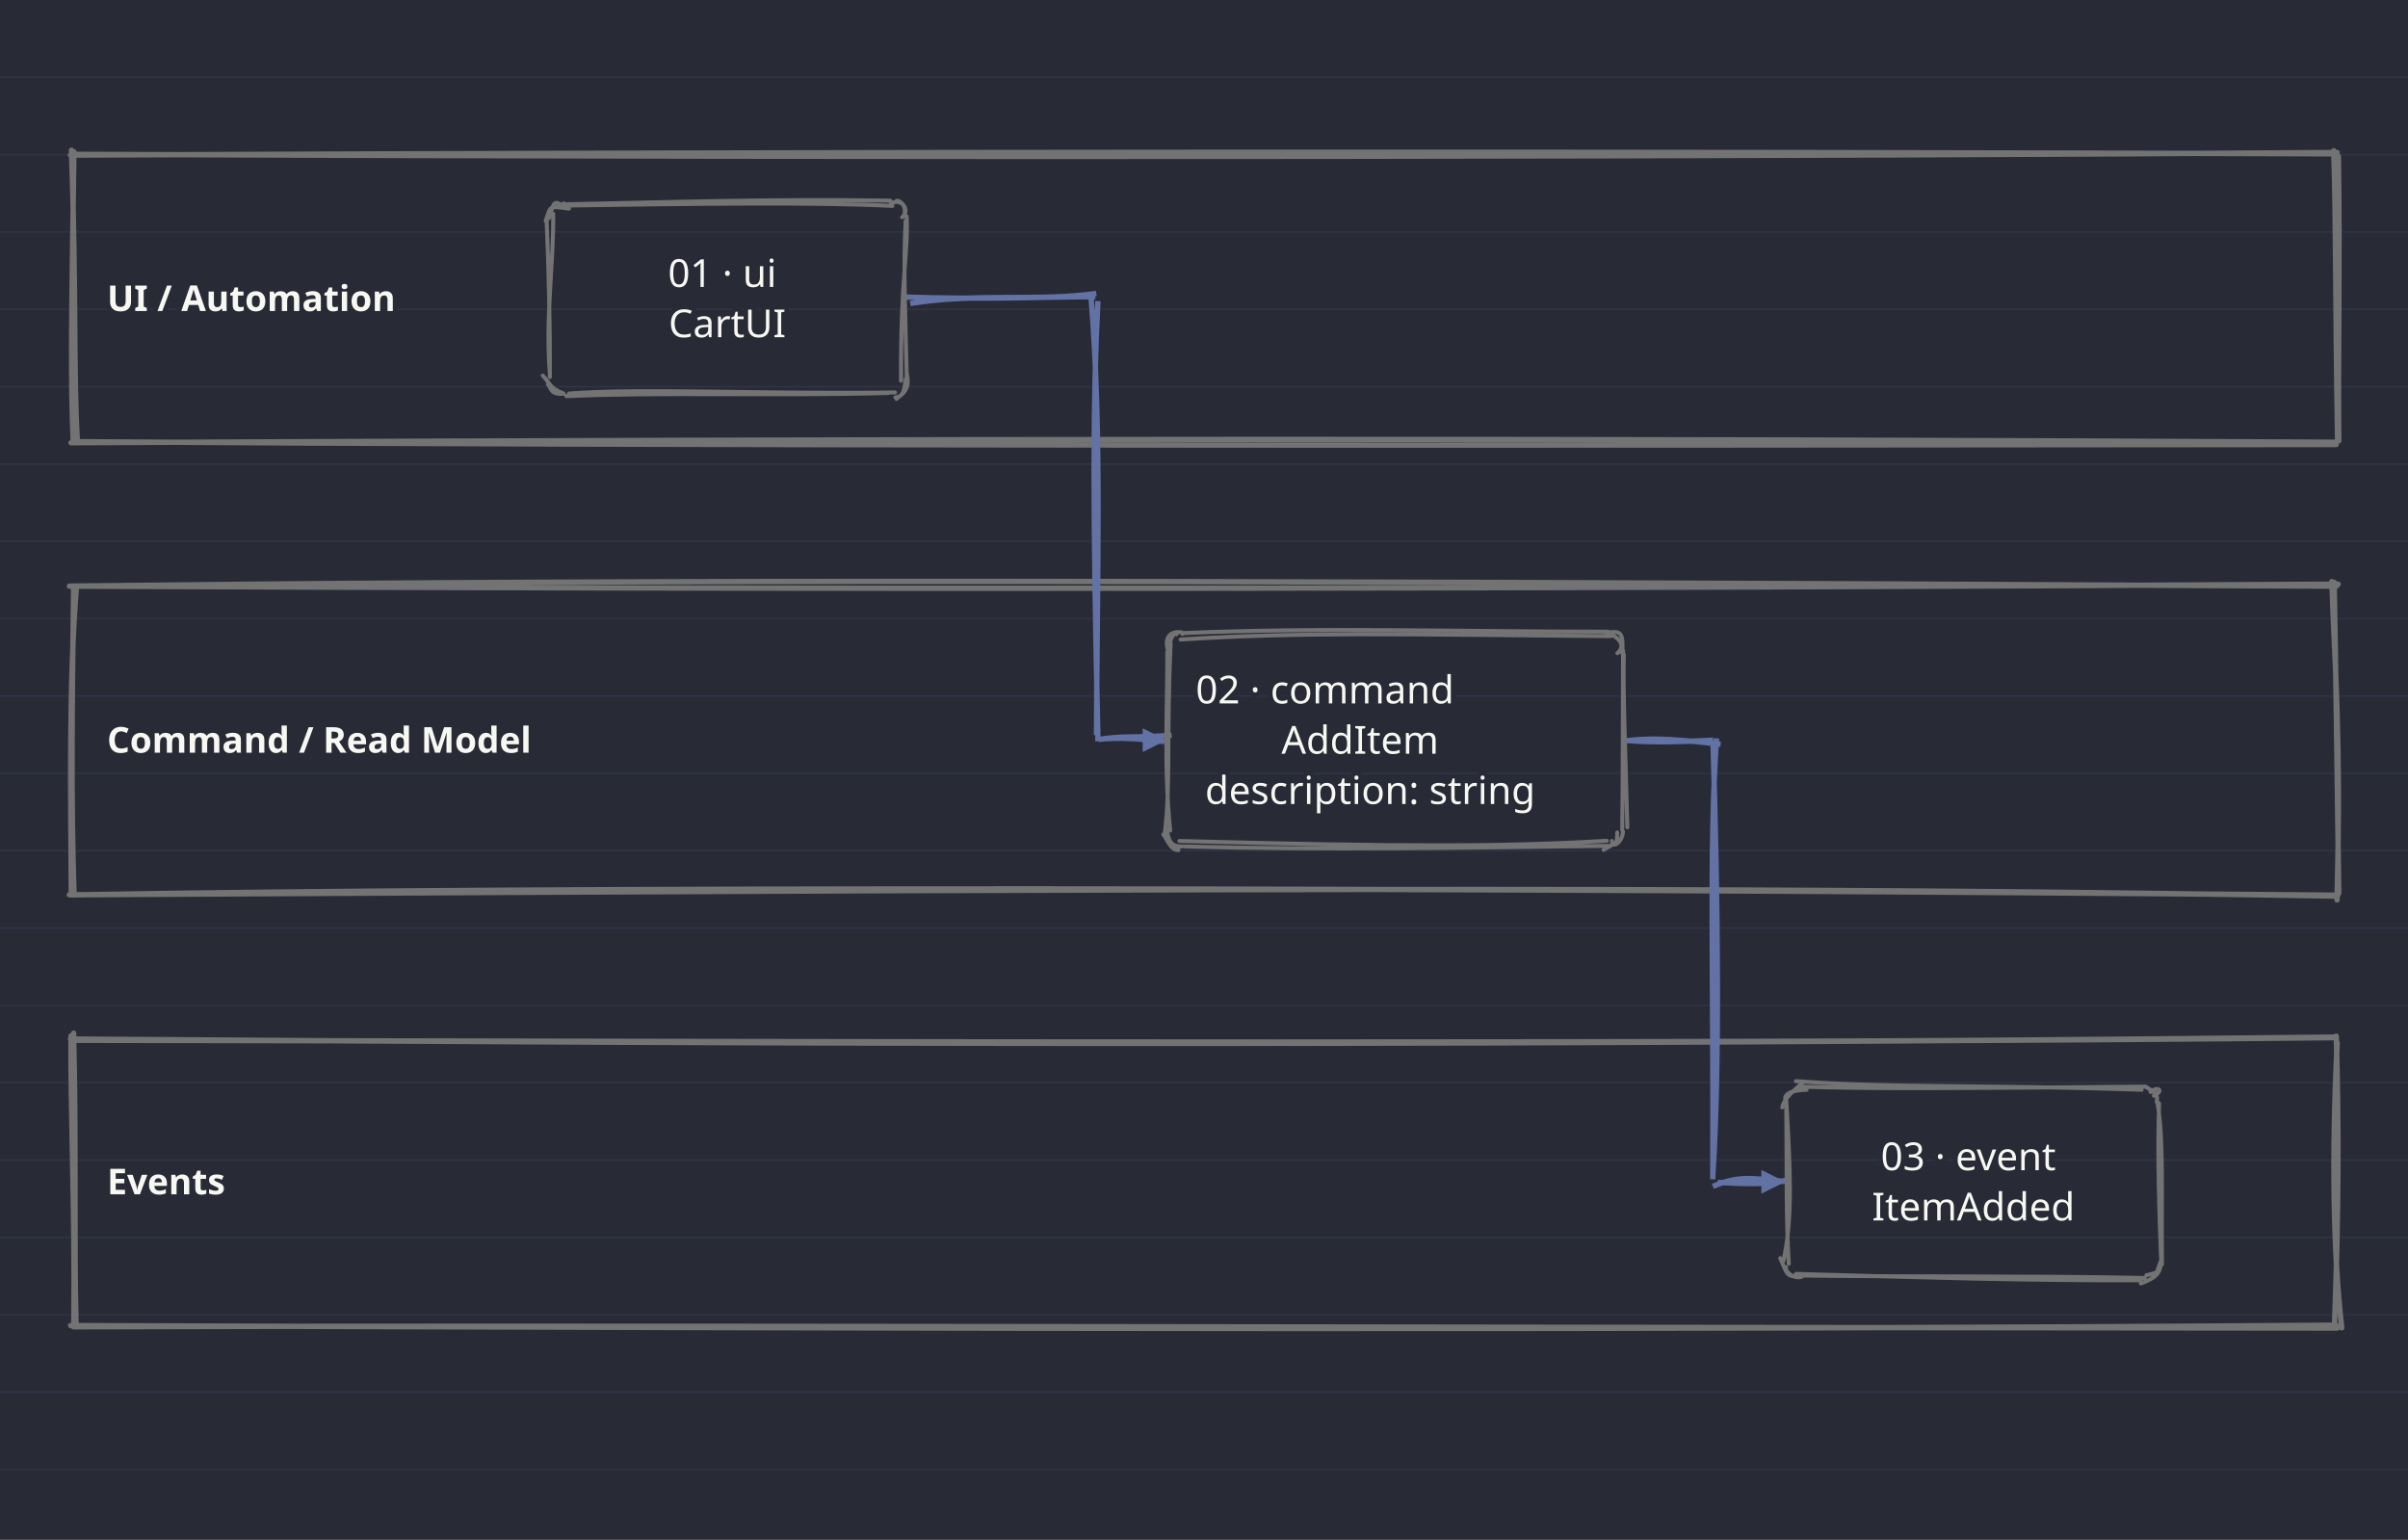
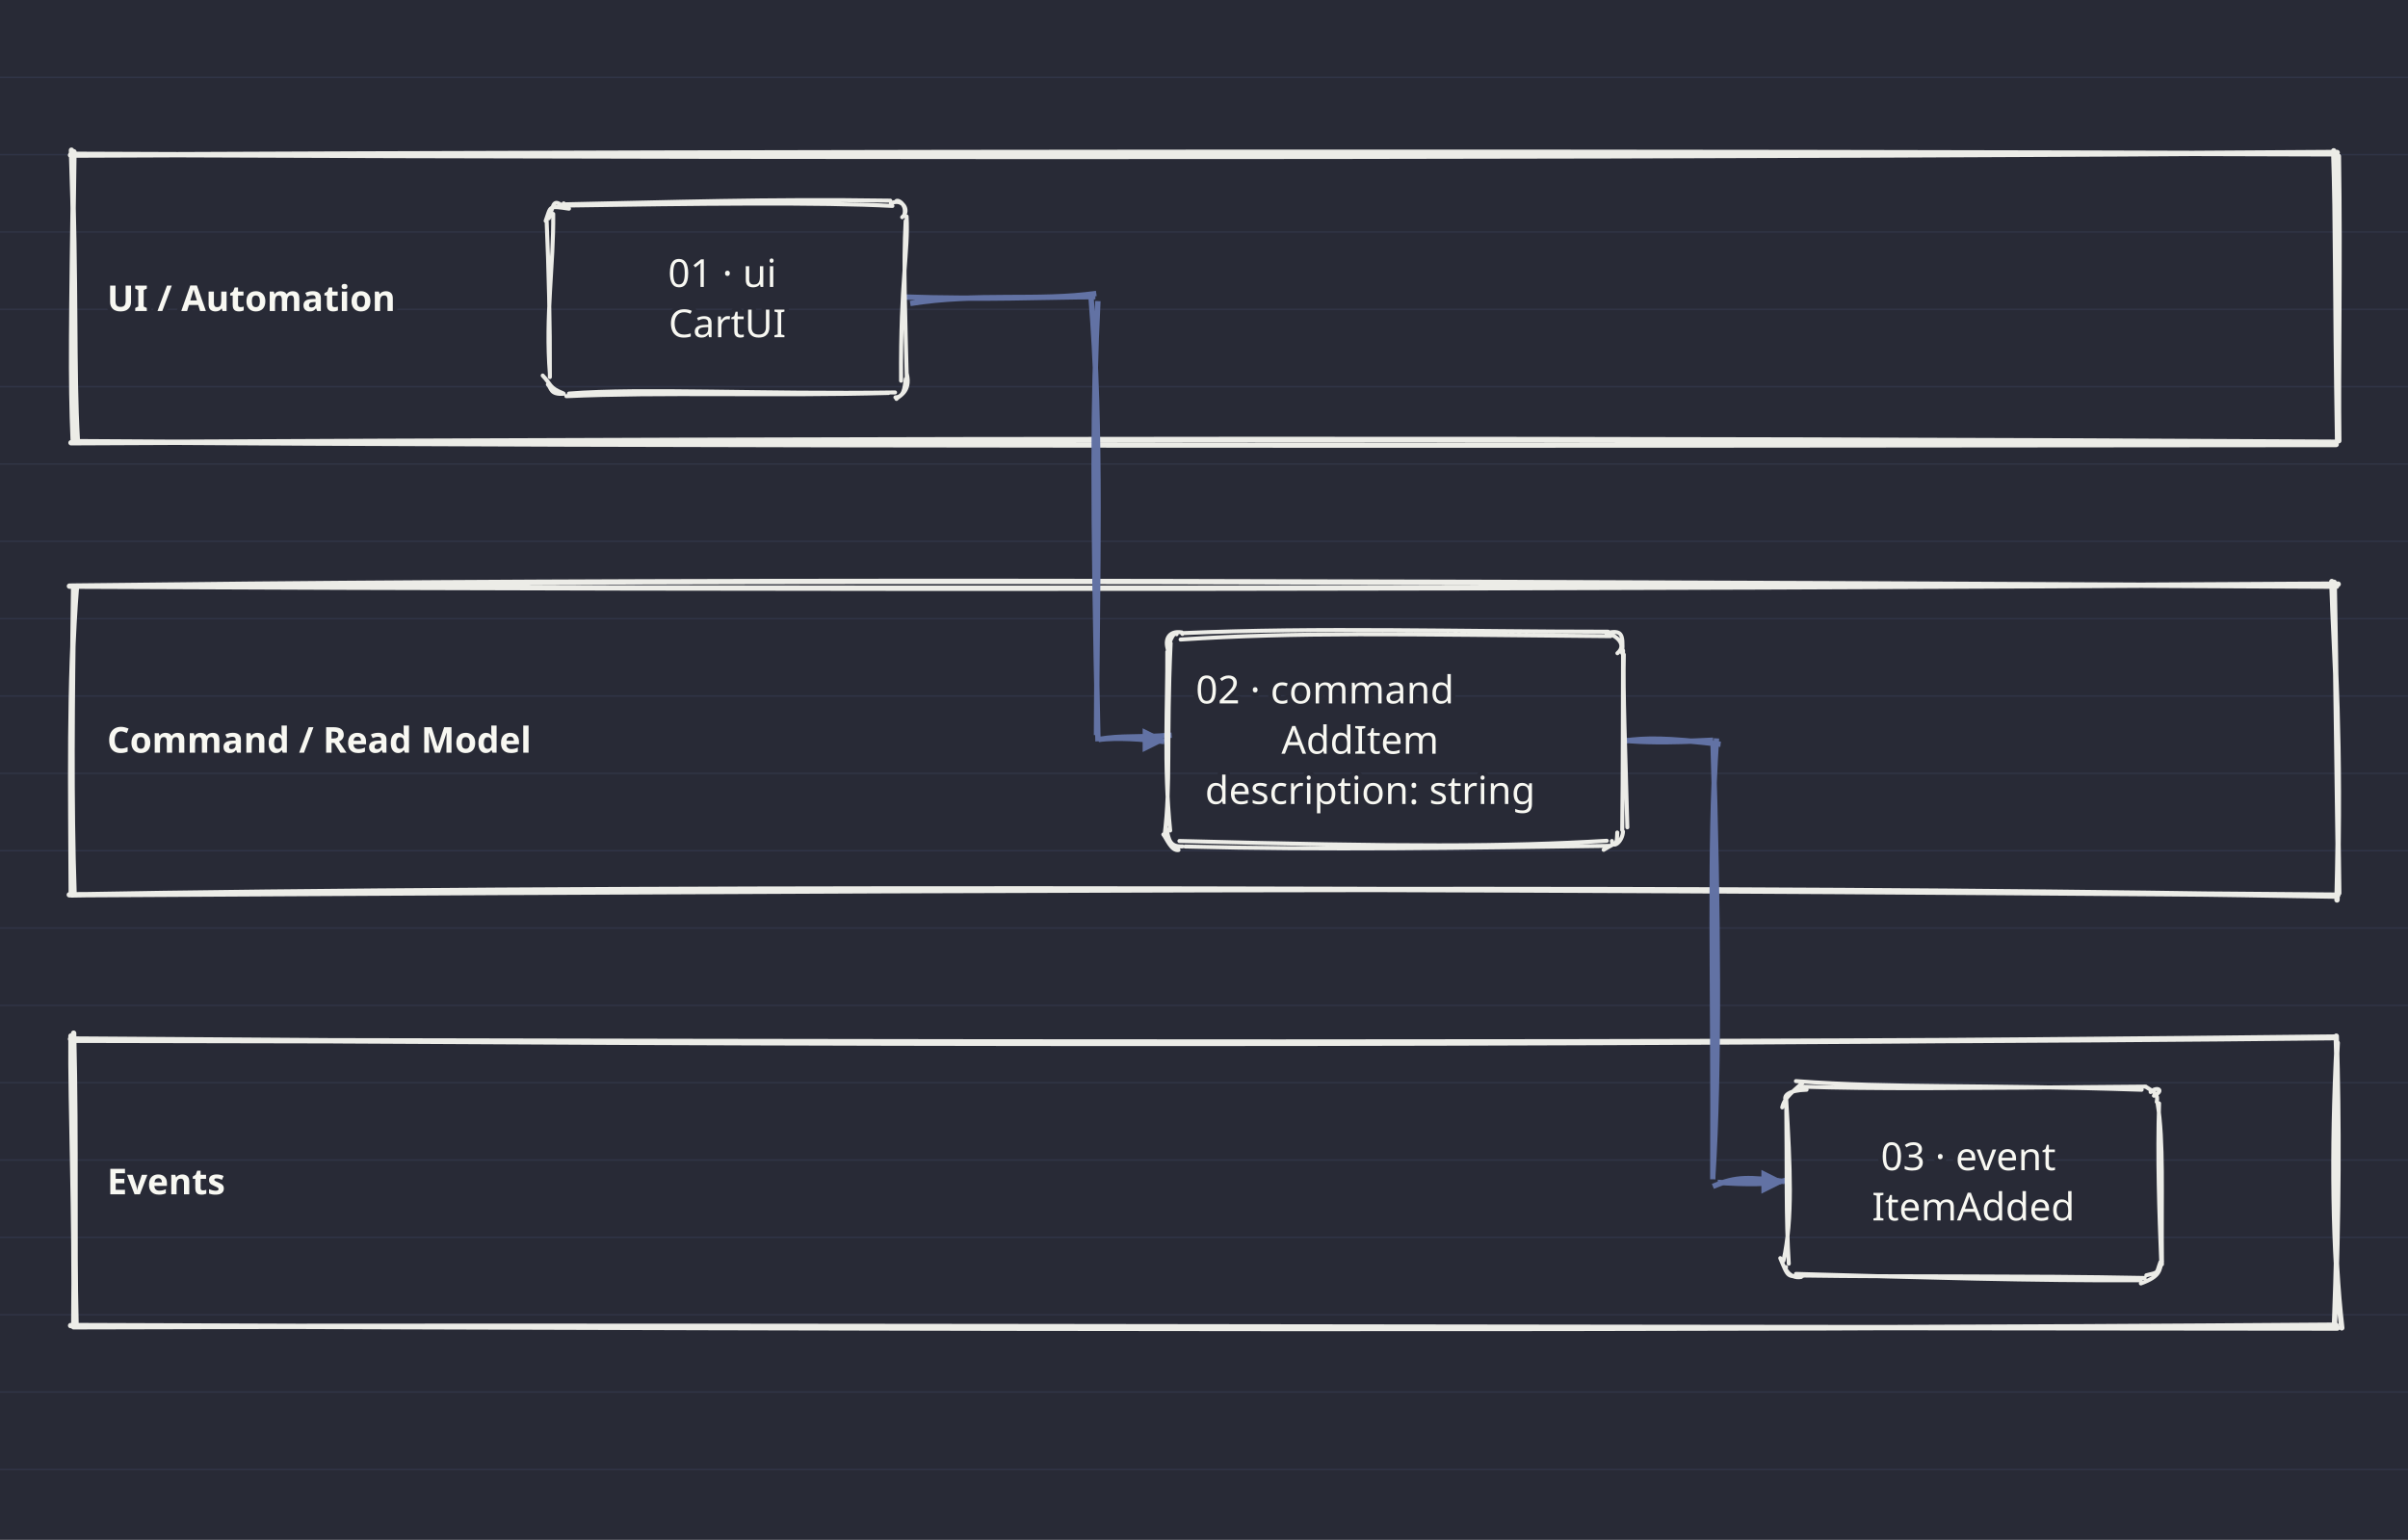
- <svg xmlns="http://www.w3.org/2000/svg" width="809.495" height="517.7" viewBox="0 0 809.495 517.7" style="--bg:#282a36;--fg:#f8f8f2;--line:#6272a4;--accent:#bd93f9;--muted:#6272a4;--border:#26262b;--font:Caveat;background:#282a36" class="am-1p8fw2c09idldx">
+ <svg xmlns="http://www.w3.org/2000/svg" width="809.495" height="517.7" viewBox="0 0 809.495 517.7" style="--bg:#282a36;--fg:#f8f8f2;--line:#6272a4;--accent:#bd93f9;--muted:#6272a4;--border:#ecece7;--font:Caveat;background:#282a36" class="am-0tmvipp1fxq7oj">
  <style>
-   svg.am-1p8fw2c09idldx { font-family: var(--font, 'Caveat'), system-ui, sans-serif; }
-   svg.am-1p8fw2c09idldx {
+   svg.am-0tmvipp1fxq7oj { font-family: var(--font, 'Caveat'), system-ui, sans-serif; }
+   svg.am-0tmvipp1fxq7oj {
    /* Derived from --bg and --fg (overridable via --line, --accent, etc.) */
    --_text:          #f8f8f2;
    --_text-sec:      #6272a4;
    --_text-muted:    #6272a4;
    --_text-faint:    #98999c;
    --_line:          #6272a4;
    --_arrow:         #bd93f9;
    --_node-fill:     #2e303c;
-     --_node-stroke:   #26262b;
+     --_node-stroke:   #ecece7;
    --_group-fill:    #282a36;
    --_group-hdr:     #32343f;
    --_inner-stroke:  #41434d;
    --_key-badge:     #3d3f49;
  }
</style>
  <rect width="809.495" height="517.7" fill="#282a36" data-backdrop="page" />
  <g data-backdrop="paper-ruled">
    <line x1="0" y1="26" x2="809.495" y2="26" stroke="#6272a4" stroke-width="0.5" opacity="0.14" />
    <line x1="0" y1="52" x2="809.495" y2="52" stroke="#6272a4" stroke-width="0.5" opacity="0.14" />
    <line x1="0" y1="78" x2="809.495" y2="78" stroke="#6272a4" stroke-width="0.5" opacity="0.14" />
    <line x1="0" y1="104" x2="809.495" y2="104" stroke="#6272a4" stroke-width="0.5" opacity="0.14" />
    <line x1="0" y1="130" x2="809.495" y2="130" stroke="#6272a4" stroke-width="0.5" opacity="0.14" />
    <line x1="0" y1="156" x2="809.495" y2="156" stroke="#6272a4" stroke-width="0.5" opacity="0.14" />
    <line x1="0" y1="182" x2="809.495" y2="182" stroke="#6272a4" stroke-width="0.5" opacity="0.14" />
    <line x1="0" y1="208" x2="809.495" y2="208" stroke="#6272a4" stroke-width="0.5" opacity="0.14" />
    <line x1="0" y1="234" x2="809.495" y2="234" stroke="#6272a4" stroke-width="0.5" opacity="0.14" />
    <line x1="0" y1="260" x2="809.495" y2="260" stroke="#6272a4" stroke-width="0.5" opacity="0.14" />
    <line x1="0" y1="286" x2="809.495" y2="286" stroke="#6272a4" stroke-width="0.5" opacity="0.14" />
    <line x1="0" y1="312" x2="809.495" y2="312" stroke="#6272a4" stroke-width="0.5" opacity="0.14" />
    <line x1="0" y1="338" x2="809.495" y2="338" stroke="#6272a4" stroke-width="0.5" opacity="0.14" />
    <line x1="0" y1="364" x2="809.495" y2="364" stroke="#6272a4" stroke-width="0.5" opacity="0.14" />
    <line x1="0" y1="390" x2="809.495" y2="390" stroke="#6272a4" stroke-width="0.5" opacity="0.14" />
    <line x1="0" y1="416" x2="809.495" y2="416" stroke="#6272a4" stroke-width="0.5" opacity="0.14" />
    <line x1="0" y1="442" x2="809.495" y2="442" stroke="#6272a4" stroke-width="0.5" opacity="0.14" />
    <line x1="0" y1="468" x2="809.495" y2="468" stroke="#6272a4" stroke-width="0.5" opacity="0.14" />
    <line x1="0" y1="494" x2="809.495" y2="494" stroke="#6272a4" stroke-width="0.5" opacity="0.14" />
  </g>
  <defs>
    <marker id="eventmodeling-arrow" markerWidth="8" markerHeight="8" refX="8" refY="4" orient="auto" markerUnits="userSpaceOnUse">
      <polygon points="0 0, 8 4, 0 8" fill="#6272a4" />
    </marker>
  </defs>
  <g data-id="lane:0" data-role="group">
-     <path d="M23.85 51.88 C314.18 53.14, 604.49 52.62, 785.69 51.27 M23.71 52.15 C287.64 50.97, 551.73 50.92, 785.41 51.72 M784.52 50.7 C785.34 74.65, 785 98.27, 785.82 147.81 M786.09 52.53 C786.68 88.53, 785.88 123.61, 786.23 148.19 M785.35 149.44 C506.12 149.73, 228.63 149.94, 24.5 148.49 M785.44 148.68 C545.46 147.31, 304.99 147.47, 23.87 148.85 M25.99 147.93 C24.65 124.85, 25.65 95.91, 24.02 50.5 M24.59 147.76 C23.73 127.73, 24.01 109.56, 24.85 51.04" fill="none" stroke="#737374" stroke-width="1.8" stroke-linecap="round" stroke-linejoin="round" />
+     <path d="M23.85 51.88 C314.18 53.14, 604.49 52.62, 785.69 51.27 M23.71 52.15 C287.64 50.97, 551.73 50.92, 785.41 51.72 M784.52 50.7 C785.34 74.65, 785 98.27, 785.82 147.81 M786.09 52.53 C786.68 88.53, 785.88 123.61, 786.23 148.19 M785.35 149.44 C506.12 149.73, 228.63 149.94, 24.5 148.49 M785.44 148.68 C545.46 147.31, 304.99 147.47, 23.87 148.85 M25.99 147.93 C24.65 124.85, 25.65 95.91, 24.02 50.5 M24.59 147.76 C23.73 127.73, 24.01 109.56, 24.85 51.04" fill="none" stroke="#ecece7" stroke-width="1.8" stroke-linecap="round" stroke-linejoin="round" />
    <text paint-order="stroke" stroke="#282a36" stroke-width="3" stroke-linejoin="round" stroke-linecap="round" x="36" y="100.375" text-anchor="start" font-family="Caveat" font-size="12" font-weight="600" fill="#f8f8f2" data-prepared-text="true" dy="4.2" textLength="83.16" lengthAdjust="spacingAndGlyphs" data-font-metrics="deterministic-fit">UI / Automation</text>
  </g>
  <g data-id="lane:1" data-role="group">
-     <path d="M23.34 197.06 C273.28 198.22, 523.35 198, 786.03 196.39 M24.14 197.04 C182.1 195.2, 340.21 194.68, 785.48 197.08 M783.88 195.52 C784.72 221.54, 787.08 246.98, 785.63 302.57 M784.68 195.77 C785.3 227.69, 785.63 258.61, 786.22 300.28 M785.19 301.28 C616.62 298.34, 446.93 298.4, 23.3 300.83 M785.89 300.96 C483.56 298.33, 181.43 297.98, 24.05 300.88 M23.95 300.02 C23.81 266.23, 23.11 229.53, 25.71 197.12 M24.9 300.87 C23.84 269.16, 24.2 236.96, 24.76 197.14" fill="none" stroke="#737374" stroke-width="1.8" stroke-linecap="round" stroke-linejoin="round" />
+     <path d="M23.34 197.06 C273.28 198.22, 523.35 198, 786.03 196.39 M24.14 197.04 C182.1 195.2, 340.21 194.68, 785.48 197.08 M783.88 195.52 C784.72 221.54, 787.08 246.98, 785.63 302.57 M784.68 195.77 C785.3 227.69, 785.63 258.61, 786.22 300.28 M785.19 301.28 C616.62 298.34, 446.93 298.4, 23.3 300.83 M785.89 300.96 C483.56 298.33, 181.43 297.98, 24.05 300.88 M23.95 300.02 C23.81 266.23, 23.11 229.53, 25.71 197.12 M24.9 300.87 C23.84 269.16, 24.2 236.96, 24.76 197.14" fill="none" stroke="#ecece7" stroke-width="1.8" stroke-linecap="round" stroke-linejoin="round" />
    <text paint-order="stroke" stroke="#282a36" stroke-width="3" stroke-linejoin="round" stroke-linecap="round" x="36" y="248.85" text-anchor="start" font-family="Caveat" font-size="12" font-weight="600" fill="#f8f8f2" data-prepared-text="true" dy="4.2" textLength="132.12" lengthAdjust="spacingAndGlyphs" data-font-metrics="deterministic-fit">Command / Read Model</text>
  </g>
  <g data-id="lane:2" data-role="group">
-     <path d="M24.14 349.74 C300 350.26, 577.36 351.1, 785.39 348.86 M23.7 349.32 C267.72 351.14, 511.7 351.66, 785.27 348.66 M785.7 350.61 C783.85 387.12, 784.3 421.22, 787.23 446.44 M785.38 348.36 C786.24 377.66, 786.25 406.34, 784.75 446.38 M785.72 446.5 C482.02 446.3, 177.96 445.54, 24.71 446.07 M785.31 445.53 C556.32 447.26, 327.39 446.75, 23.74 445.66 M25.55 444.69 C24.83 416.66, 25.67 386.23, 24.75 347.36 M24.81 445.03 C25.27 408.4, 23.65 372.64, 23.86 348.29" fill="none" stroke="#737374" stroke-width="1.8" stroke-linecap="round" stroke-linejoin="round" />
+     <path d="M24.14 349.74 C300 350.26, 577.36 351.1, 785.39 348.86 M23.7 349.32 C267.72 351.14, 511.7 351.66, 785.27 348.66 M785.7 350.61 C783.85 387.12, 784.3 421.22, 787.23 446.44 M785.38 348.36 C786.24 377.66, 786.25 406.34, 784.75 446.38 M785.72 446.5 C482.02 446.3, 177.96 445.54, 24.71 446.07 M785.31 445.53 C556.32 447.26, 327.39 446.75, 23.74 445.66 M25.55 444.69 C24.83 416.66, 25.67 386.23, 24.75 347.36 M24.81 445.03 C25.27 408.4, 23.65 372.64, 23.86 348.29" fill="none" stroke="#ecece7" stroke-width="1.8" stroke-linecap="round" stroke-linejoin="round" />
    <text paint-order="stroke" stroke="#282a36" stroke-width="3" stroke-linejoin="round" stroke-linecap="round" x="36" y="397.325" text-anchor="start" font-family="Caveat" font-size="12" font-weight="600" fill="#f8f8f2" data-prepared-text="true" dy="4.2" textLength="42.12" lengthAdjust="spacingAndGlyphs" data-font-metrics="deterministic-fit">Events</text>
  </g>
  <polyline stroke-opacity="0" points="304.87,100.375 368.495,100.375 368.495,248.85 392.12,248.85" fill="none" stroke="#6272a4" stroke-width="1" marker-end="url(#eventmodeling-arrow)" data-relationship="inferred" data-direction="forward" data-id="relation:01:02" data-role="edge" data-from="01" data-to="02" role="graphics-symbol" aria-roledescription="relation" aria-label="01 to 02" />
  <path d="M305.99 102.03 C328.09 98.41, 349.13 101.43, 368.54 98.66 M303.94 99.86 C329.71 100.79, 352.62 99.77, 368.23 99.74 M366.77 99.89 C370.47 145.11, 368.76 193.72, 368.61 247.15 M369.08 101.23 C367.45 133.54, 367.28 167.6, 369.1 249.24 M369.28 248.63 C377.51 247.25, 382.39 248.17, 393.88 247.17 M369.45 248.56 C375.77 247.85, 383.35 248.34, 391.43 249.31" fill="none" stroke="#6272a4" stroke-width="1.8" stroke-linecap="butt" stroke-linejoin="miter" stroke-miterlimit="4" />
  <polyline stroke-opacity="0" points="545.979,248.85 576.495,248.85 576.495,397.325 600.12,397.325" fill="none" stroke="#6272a4" stroke-width="1" marker-end="url(#eventmodeling-arrow)" data-relationship="inferred" data-direction="forward" data-id="relation:02:03" data-role="edge" data-from="02" data-to="03" role="graphics-symbol" aria-roledescription="relation" aria-label="02 to 03" />
  <path d="M546.11 249.13 C553.57 248.21, 559.62 248.05, 578.42 250.22 M546.62 248.94 C552.14 249.35, 559.29 249.71, 575.93 248.86 M575.89 250.51 C577.56 304.34, 578.11 359.68, 575.78 395.63 M577.04 248.24 C574.5 286.41, 576.1 326.07, 575.79 396.49 M575.82 398.88 C583.85 395.45, 587.91 395.9, 599.94 397.23 M577.42 397.53 C586.76 398.05, 595.04 398.29, 600.82 396.71" fill="none" stroke="#6272a4" stroke-width="1.8" stroke-linecap="butt" stroke-linejoin="miter" stroke-miterlimit="4" />
  <g data-parent="lane:0" data-id="01" data-role="node">
-     <path d="M189.17 68.71 C225.91 67.98, 257.35 66.83, 299.28 67.46 M190.24 69.1 C232.69 68.48, 276.35 67.92, 300 69.24 M299.5 68.38 C303.41 66.43, 306.01 70.87, 303.29 73.02 M301.23 67.92 C301.02 66.58, 305.26 68.38, 303.92 72.55 M304.77 72.77 C305.42 84.62, 302.68 93.92, 302.91 128 M304.45 74.29 C303.61 89.21, 304.36 106.74, 304.85 127.74 M304.5 127.38 C304.04 130.82, 303.8 133.49, 301.01 133.59 M304.82 125.58 C306.41 131.97, 301.76 133.27, 301.37 134.12 M300.89 131.94 C256.77 132.6, 215.84 130.4, 191.28 132.32 M298.7 132.12 C260.37 133.18, 221.89 131.75, 190.4 133.2 M189.5 132.38 C184.91 132.73, 185.43 130.51, 184.18 129.25 M189.39 132.27 C184.47 130.31, 185.38 129.3, 182.44 126.26 M184.86 125.77 C183.28 106.27, 186.16 89.03, 185.97 71.93 M184.85 126.77 C184.92 108.68, 184.49 90.96, 183.73 73.44 M184.5 73.38 C186.01 69.76, 185.7 66.64, 188.81 69.05 M183.43 74.26 C185.25 69.35, 184.13 69.07, 191.27 70.16 M189.5 68.38 C189.5 68.38, 189.5 68.38, 189.5 68.38 M189.5 68.38 C189.5 68.38, 189.5 68.38, 189.5 68.38" fill="none" stroke="#737374" stroke-width="1.35" stroke-linecap="round" stroke-linejoin="round" />
+     <path d="M189.17 68.71 C225.91 67.98, 257.35 66.83, 299.28 67.46 M190.24 69.1 C232.69 68.48, 276.35 67.92, 300 69.24 M299.5 68.38 C303.41 66.43, 306.01 70.87, 303.29 73.02 M301.23 67.92 C301.02 66.58, 305.26 68.38, 303.92 72.55 M304.77 72.77 C305.42 84.62, 302.68 93.92, 302.91 128 M304.45 74.29 C303.61 89.21, 304.36 106.74, 304.85 127.74 M304.5 127.38 C304.04 130.82, 303.8 133.49, 301.01 133.59 M304.82 125.58 C306.41 131.97, 301.76 133.27, 301.37 134.12 M300.89 131.94 C256.77 132.6, 215.84 130.4, 191.28 132.32 M298.7 132.12 C260.37 133.18, 221.89 131.75, 190.4 133.2 M189.5 132.38 C184.91 132.73, 185.43 130.51, 184.18 129.25 M189.39 132.27 C184.47 130.31, 185.38 129.3, 182.44 126.26 M184.86 125.77 C183.28 106.27, 186.16 89.03, 185.97 71.93 M184.85 126.77 C184.92 108.68, 184.49 90.96, 183.73 73.44 M184.5 73.38 C186.01 69.76, 185.7 66.64, 188.81 69.05 M183.43 74.26 C185.25 69.35, 184.13 69.07, 191.27 70.16 M189.5 68.38 C189.5 68.38, 189.5 68.38, 189.5 68.38 M189.5 68.38 C189.5 68.38, 189.5 68.38, 189.5 68.38" fill="none" stroke="#ecece7" stroke-width="1.35" stroke-linecap="round" stroke-linejoin="round" />
    <text paint-order="stroke" stroke="#282a36" stroke-width="3" stroke-linejoin="round" stroke-linecap="round" x="244.495" y="100.375" text-anchor="middle" font-family="Caveat" font-size="13" font-weight="500" fill="#f8f8f2" data-prepared-text="true">
      <tspan x="244.495" y="96.475">
        <tspan x="244.495" text-anchor="middle" data-text-fragment="true">01 · ui</tspan>
      </tspan>
      <tspan x="244.495" y="113.375">CartUI</tspan>
    </text>
  </g>
  <g data-parent="lane:1" data-id="02" data-role="node">
-     <path d="M396.88 215.01 C436 212.48, 469.7 213.24, 541.41 213.88 M397.32 212.87 C443.29 210.83, 491.34 212.39, 540.61 212.38 M540.6 213.13 C542.18 213.1, 547.53 216.38, 543.73 219.61 M540.02 212.82 C545.08 211.8, 545.74 212.79, 545.34 219.6 M545.88 220.07 C545.58 233.41, 546.35 250.16, 547.06 278.15 M545.62 218.71 C545.52 238.67, 545.6 259.1, 545.34 279.08 M545.6 279.57 C545.42 283.05, 542.04 285.58, 541.87 282.74 M543.67 279.89 C543.47 284.35, 543.83 282.74, 539.1 285.72 M540.15 282.67 C506.27 284.69, 471.36 284.73, 396.48 282.74 M541.31 284.38 C493.04 285.01, 445.05 285.83, 398.42 284.6 M397.5 284.57 C393.01 284.76, 392.99 282.03, 392.1 278.74 M396.17 285.78 C393.79 286.2, 392.22 281.96, 391.09 280.55 M391.5 280.85 C393.63 263.56, 392.04 249.25, 393.53 216.24 M393.38 279.23 C391.15 257.45, 392.53 236.03, 392.41 219.11 M392.5 218.13 C393.96 212.8, 395.61 212.23, 395.53 213.24 M393.28 219.97 C390.85 215.19, 392.89 211.85, 397.28 212.62 M397.5 213.13 C397.5 213.13, 397.5 213.13, 397.5 213.13 M397.5 213.13 C397.5 213.13, 397.5 213.13, 397.5 213.13" fill="none" stroke="#737374" stroke-width="1.35" stroke-linecap="round" stroke-linejoin="round" />
+     <path d="M396.88 215.01 C436 212.48, 469.7 213.24, 541.41 213.88 M397.32 212.87 C443.29 210.83, 491.34 212.39, 540.61 212.38 M540.6 213.13 C542.18 213.1, 547.53 216.38, 543.73 219.61 M540.02 212.82 C545.08 211.8, 545.74 212.79, 545.34 219.6 M545.88 220.07 C545.58 233.41, 546.35 250.16, 547.06 278.15 M545.62 218.71 C545.52 238.67, 545.6 259.1, 545.34 279.08 M545.6 279.57 C545.42 283.05, 542.04 285.58, 541.87 282.74 M543.67 279.89 C543.47 284.35, 543.83 282.74, 539.1 285.72 M540.15 282.67 C506.27 284.69, 471.36 284.73, 396.48 282.74 M541.31 284.38 C493.04 285.01, 445.05 285.83, 398.42 284.6 M397.5 284.57 C393.01 284.76, 392.99 282.03, 392.1 278.74 M396.17 285.78 C393.79 286.2, 392.22 281.96, 391.09 280.55 M391.5 280.85 C393.63 263.56, 392.04 249.25, 393.53 216.24 M393.38 279.23 C391.15 257.45, 392.53 236.03, 392.41 219.11 M392.5 218.13 C393.96 212.8, 395.61 212.23, 395.53 213.24 M393.28 219.97 C390.85 215.19, 392.89 211.85, 397.28 212.62 M397.5 213.13 C397.5 213.13, 397.5 213.13, 397.5 213.13 M397.5 213.13 C397.5 213.13, 397.5 213.13, 397.5 213.13" fill="none" stroke="#ecece7" stroke-width="1.35" stroke-linecap="round" stroke-linejoin="round" />
    <text paint-order="stroke" stroke="#282a36" stroke-width="3" stroke-linejoin="round" stroke-linecap="round" x="469.05" y="248.85" text-anchor="middle" font-family="Caveat" font-size="13" font-weight="500" fill="#f8f8f2" xml:space="preserve" data-prepared-text="true">
      <tspan x="469.05" y="236.5">
        <tspan x="469.05" text-anchor="middle" data-text-fragment="true">02 · command</tspan>
      </tspan>
      <tspan x="469.05" y="253.4">AddItem</tspan>
      <tspan x="469.05" y="270.3"> description: string </tspan>
    </text>
  </g>
  <g data-parent="lane:2" data-id="03" data-role="node">
-     <path d="M603.73 363.47 C636.49 365.93, 665.17 364.54, 719.95 366.38 M605.72 365.34 C630.18 366.12, 655.06 365.91, 721.34 365.32 M721.26 365.32 C724.53 367.3, 725.55 368.01, 725.03 370.45 M722.97 367.15 C724.85 365.14, 727.97 366.42, 724.08 368.38 M725.28 370.66 C727.44 384.01, 726.51 400.97, 726.78 425.09 M725.82 370.95 C725.22 389.07, 725.9 408.47, 726.52 423.67 M726.26 424.32 C724.81 428.21, 725.96 427.68, 721.53 428.75 M726.81 423.97 C725.8 427.01, 726.57 428.98, 719.69 431.5 M719.61 430.44 C682.93 430.58, 646.88 429.51, 603.74 428.29 M720.96 429.66 C680.7 428.86, 639.65 429.35, 605.99 428.83 M605.5 429.32 C601.55 430.1, 599.49 425.81, 600.42 426.01 M606.32 428.9 C600.68 429.34, 601.21 429.46, 598.47 422.99 M599.56 423.84 C602.69 409.57, 601.84 392.75, 600.46 369.51 M601.33 424.86 C600.36 409.58, 600.74 393.41, 600.49 370.32 M600.5 370.32 C599.21 368.37, 601.29 366.53, 607.31 366.37 M599.13 372.31 C599.94 368.81, 603.11 366.73, 606.3 363.72 M605.5 365.32 C605.5 365.32, 605.5 365.32, 605.5 365.32 M605.5 365.32 C605.5 365.32, 605.5 365.32, 605.5 365.32" fill="none" stroke="#737374" stroke-width="1.35" stroke-linecap="round" stroke-linejoin="round" />
+     <path d="M603.73 363.47 C636.49 365.93, 665.17 364.54, 719.95 366.38 M605.72 365.34 C630.18 366.12, 655.06 365.91, 721.34 365.32 M721.26 365.32 C724.53 367.3, 725.55 368.01, 725.03 370.45 M722.97 367.15 C724.85 365.14, 727.97 366.42, 724.08 368.38 M725.28 370.66 C727.44 384.01, 726.51 400.97, 726.78 425.09 M725.82 370.95 C725.22 389.07, 725.9 408.47, 726.52 423.67 M726.26 424.32 C724.81 428.21, 725.96 427.68, 721.53 428.75 M726.81 423.97 C725.8 427.01, 726.57 428.98, 719.69 431.5 M719.61 430.44 C682.93 430.58, 646.88 429.51, 603.74 428.29 M720.96 429.66 C680.7 428.86, 639.65 429.35, 605.99 428.83 M605.5 429.32 C601.55 430.1, 599.49 425.81, 600.42 426.01 M606.32 428.9 C600.68 429.34, 601.21 429.46, 598.47 422.99 M599.56 423.84 C602.69 409.57, 601.84 392.75, 600.46 369.51 M601.33 424.86 C600.36 409.58, 600.74 393.41, 600.49 370.32 M600.5 370.32 C599.21 368.37, 601.29 366.53, 607.31 366.37 M599.13 372.31 C599.94 368.81, 603.11 366.73, 606.3 363.72 M605.5 365.32 C605.5 365.32, 605.5 365.32, 605.5 365.32 M605.5 365.32 C605.5 365.32, 605.5 365.32, 605.5 365.32" fill="none" stroke="#ecece7" stroke-width="1.35" stroke-linecap="round" stroke-linejoin="round" />
    <text paint-order="stroke" stroke="#282a36" stroke-width="3" stroke-linejoin="round" stroke-linecap="round" x="663.38" y="397.325" text-anchor="middle" font-family="Caveat" font-size="13" font-weight="500" fill="#f8f8f2" data-prepared-text="true">
      <tspan x="663.38" y="393.425">
        <tspan x="663.38" text-anchor="middle" data-text-fragment="true">03 · event</tspan>
      </tspan>
      <tspan x="663.38" y="410.325">ItemAdded</tspan>
    </text>
  </g>
</svg>
